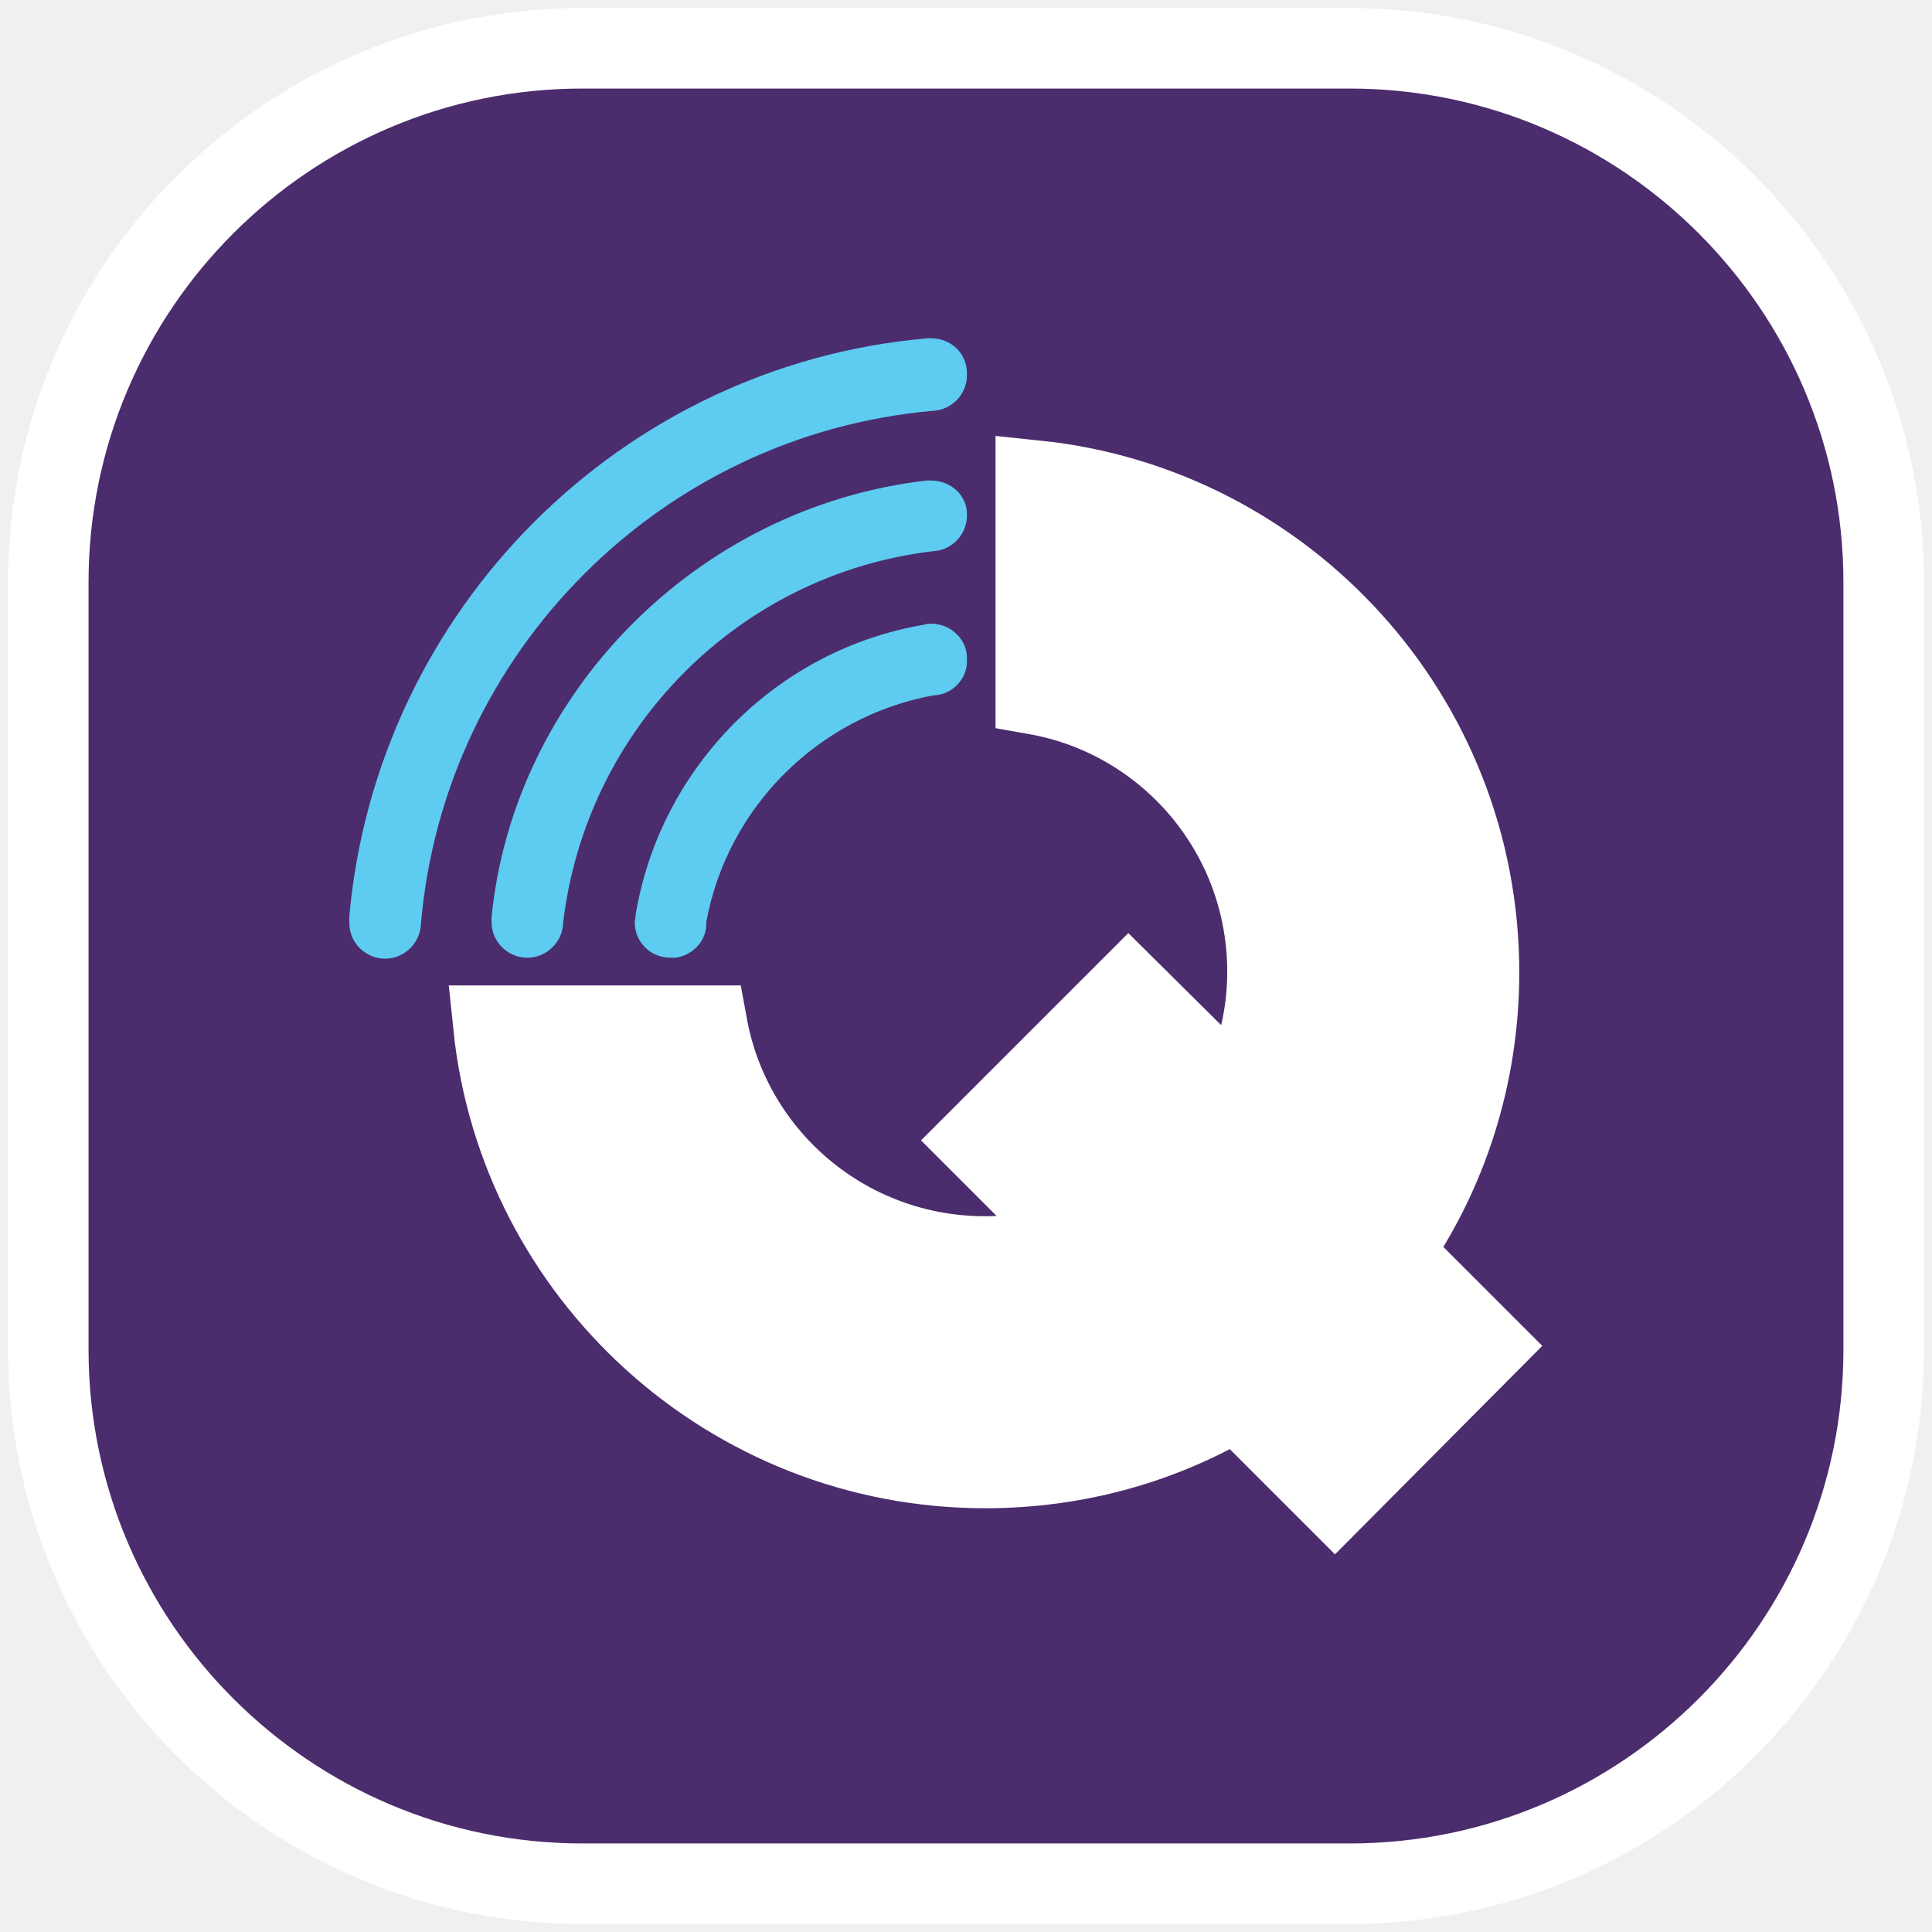
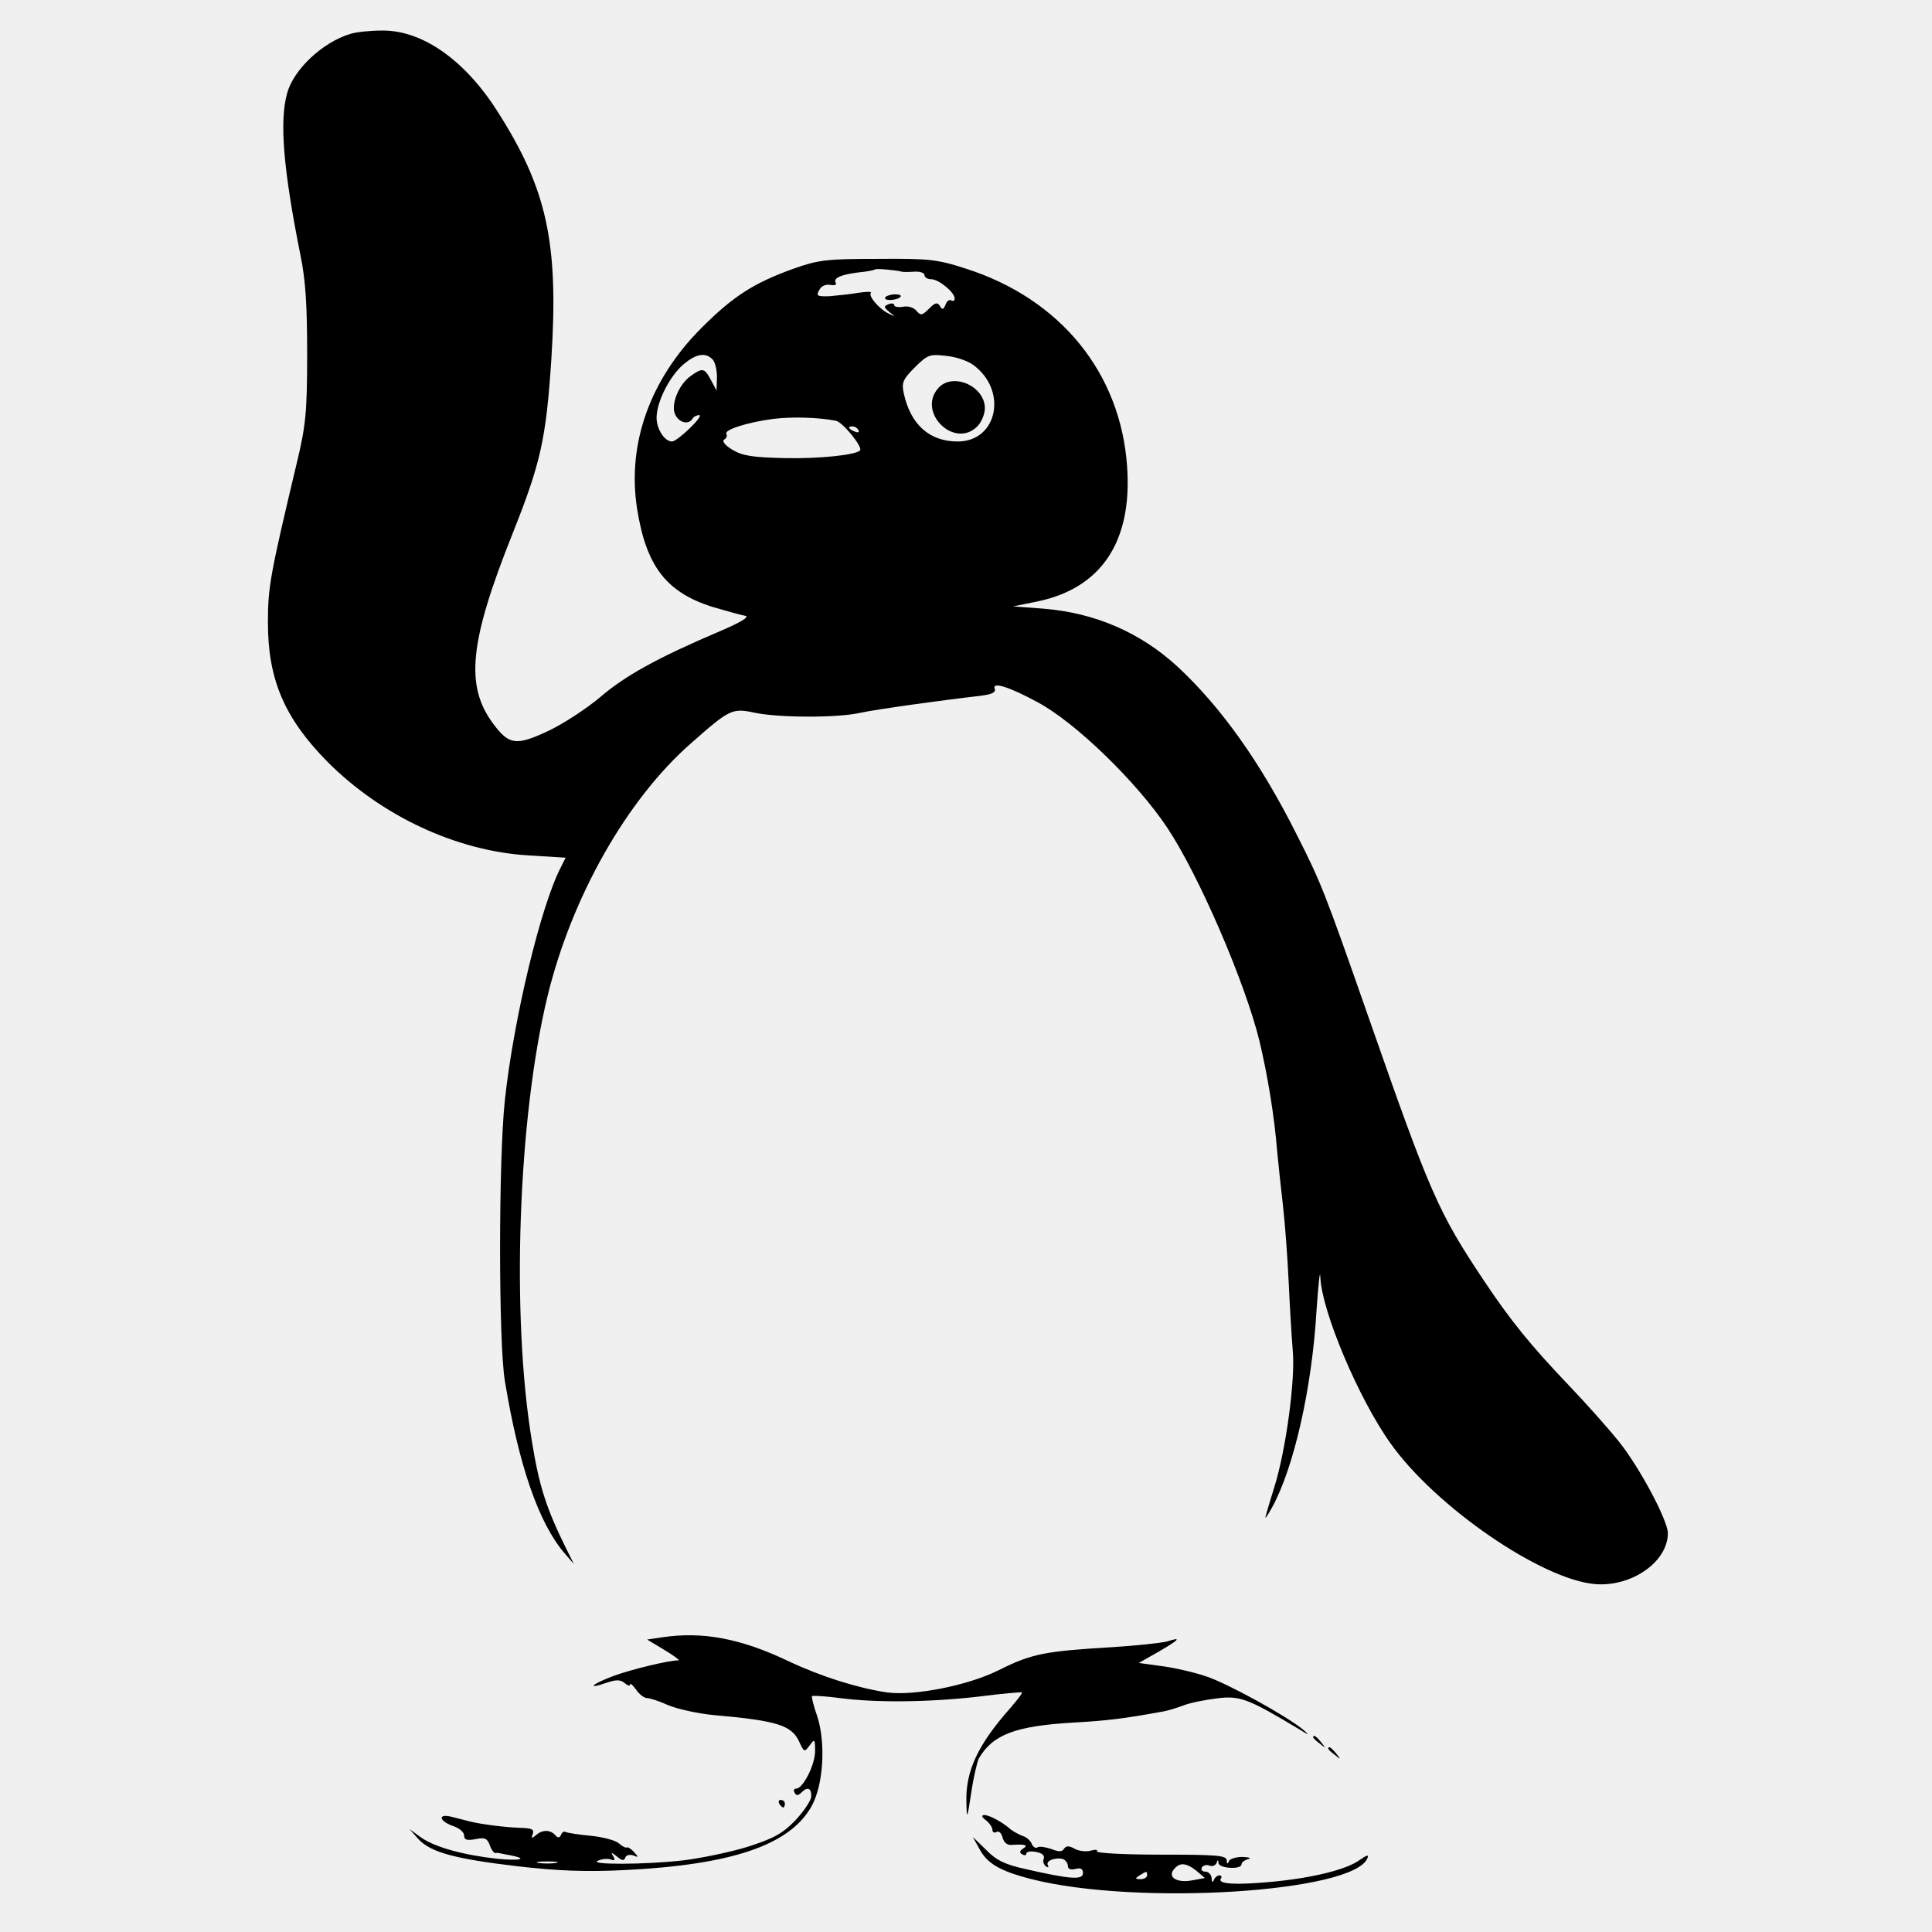
- <svg xmlns="http://www.w3.org/2000/svg" version="1.1" id="Layer_1" x="0px" y="0px" width="72px" height="72px" viewBox="0 0 72 72" style="enable-background:new 0 0 72 72;" xml:space="preserve">
-   <style type="text/css">
- 	.st0{fill:#FFFFFF;}
- 	.st1{fill:#4B2C6D;stroke:#FFFFFF;stroke-width:3;stroke-miterlimit:10;}
- 	.st2{fill:#5ECBF1;}
- </style>
-   <rect x="10.555" y="10.213" class="st0" width="50.924" height="50.582" />
-   <path class="st1" d="M50.296,1.8H21.704C10.726,1.8,1.8,10.726,1.8,21.704v28.591C1.8,61.274,10.726,70.2,21.704,70.2h28.591  c10.978,0,19.904-8.926,19.904-19.904V21.704C70.2,10.726,61.274,1.8,50.296,1.8z M49.748,55.802l-3.659-3.659  c-2.736,1.642-5.951,2.565-9.371,2.565l0,0c-9.508,0-17.374-7.216-18.331-16.484h7.969c0.958,5.233,5.78,9.097,11.423,8.55  c0.821-0.068,1.642-0.274,2.394-0.547l-3.728-3.728l5.609-5.609l4.07,4.036c0.547-1.129,0.923-2.36,1.06-3.659  c0.547-5.643-3.352-10.465-8.584-11.389v-7.969c9.268,0.958,16.519,8.789,16.519,18.331l0,0c0,3.865-1.197,7.49-3.249,10.431  l3.488,3.488L49.748,55.802z" />
-   <path class="st2" d="M34.7,12.607c-0.034,0-0.137,0-0.137,0c-11.423,0.992-20.52,10.123-21.546,21.546c0,0,0,0.103,0,0.137  c0,0,0,0.068,0,0.103c0,0.752,0.616,1.334,1.334,1.334c0.718,0,1.3-0.581,1.334-1.265l0,0c0.855-10.157,8.96-18.263,19.084-19.152  l0,0c0.684-0.034,1.231-0.581,1.265-1.265c0-0.034,0-0.034,0-0.068C36.068,13.189,35.453,12.607,34.7,12.607z" />
-   <path class="st2" d="M34.7,17.908c-0.034,0-0.103,0-0.137,0h-0.034c-8.584,0.992-15.39,7.969-16.211,16.279c0,0,0,0.103,0,0.171  c0,0.752,0.616,1.334,1.334,1.334c0.718,0,1.3-0.581,1.334-1.265c0,0,0,0,0-0.034c0.855-7.25,6.566-12.996,13.783-13.851l0,0  c0.684-0.034,1.231-0.581,1.265-1.265c0-0.034,0-0.034,0-0.068C36.068,18.49,35.453,17.908,34.7,17.908z" />
-   <path class="st2" d="M34.7,23.243c-0.068,0-0.171,0-0.239,0.034c-5.506,0.923-9.85,5.301-10.773,10.807v0.034  c0,0.068-0.034,0.205-0.034,0.239c0,0.752,0.581,1.334,1.334,1.334c0.068,0,0.103,0,0.171,0c0.616-0.068,1.129-0.581,1.163-1.197  c0-0.034,0-0.103,0-0.137c0.787-4.275,4.172-7.661,8.482-8.447c0,0,0.034,0,0.068,0c0.65-0.068,1.163-0.616,1.163-1.265  c0-0.034,0-0.034,0-0.068C36.068,23.859,35.453,23.243,34.7,23.243z" />
+ <svg xmlns="http://www.w3.org/2000/svg" version="1.0" width="512pt" height="512pt" viewBox="0 0 512 512" preserveAspectRatio="xMidYMid meet">
+   <g transform="translate(0,512) scale(0.1,-0.1)" fill="#000000" stroke="none">
+     <path d="M928 5030 c-73 -22 -150 -94 -167 -157 -21 -74 -10 -203 35 -428 14 -67 18 -135 18 -265 0 -153 -4 -189 -27 -285 -71 -298 -77 -330 -77 -425 0 -151 44 -253 157 -368 143 -144 343 -238 535 -249 l97 -6 -13 -26 c-53 -102 -125 -402 -148 -616 -17 -157 -17 -644 0 -745 37 -225 90 -376 157 -455 l26 -30 -20 40 c-53 107 -72 166 -91 283 -56 335 -37 860 41 1182 64 263 210 521 380 670 103 91 109 94 170 81 62 -13 218 -14 279 0 41 9 213 33 318 45 31 4 42 9 38 19 -7 19 38 5 112 -35 101 -53 265 -213 345 -333 84 -126 207 -411 245 -567 21 -89 39 -195 47 -295 3 -33 10 -96 15 -140 5 -44 12 -134 15 -200 3 -66 8 -149 11 -185 7 -76 -18 -261 -48 -358 -11 -35 -22 -72 -24 -81 -3 -9 5 2 17 24 58 105 106 317 118 523 5 70 9 110 10 88 3 -89 101 -322 186 -441 119 -168 400 -361 542 -373 97 -8 193 59 193 135 0 34 -76 176 -130 243 -29 36 -87 101 -129 145 -104 109 -157 174 -229 282 -120 180 -142 230 -302 688 -120 343 -128 364 -195 496 -95 189 -199 335 -314 442 -99 91 -219 143 -356 154 l-80 6 64 13 c169 35 252 158 238 357 -17 249 -177 445 -427 525 -77 25 -99 27 -235 26 -135 0 -157 -3 -222 -26 -105 -38 -159 -72 -244 -157 -136 -136 -197 -306 -171 -477 24 -154 77 -223 199 -262 37 -11 77 -22 88 -24 13 -2 -13 -18 -70 -42 -162 -69 -249 -117 -315 -174 -36 -30 -98 -71 -139 -90 -84 -39 -102 -36 -144 20 -75 101 -63 217 51 503 75 188 89 251 103 461 20 312 -11 454 -146 664 -86 133 -198 211 -304 209 -31 0 -68 -4 -83 -9z m1462 -630 c3 -1 17 -1 33 0 15 1 27 -3 27 -9 0 -6 8 -11 18 -11 20 0 62 -35 62 -51 0 -6 -4 -8 -9 -5 -5 3 -12 -2 -15 -11 -6 -14 -9 -15 -15 -4 -7 11 -13 9 -29 -7 -18 -18 -22 -19 -33 -6 -7 9 -23 14 -36 11 -13 -2 -23 0 -23 4 0 5 -7 6 -15 3 -14 -6 -13 -8 2 -21 17 -13 17 -13 -2 -4 -25 12 -55 47 -47 55 3 4 -12 3 -34 0 -21 -4 -56 -7 -76 -9 -32 -1 -36 1 -27 16 5 11 17 16 29 14 11 -2 18 0 15 5 -8 13 13 22 59 28 23 2 43 6 45 8 3 3 57 -2 71 -6z m-502 -232 c7 -7 12 -28 12 -47 l-1 -36 -15 28 c-17 32 -22 33 -53 11 -33 -23 -55 -79 -41 -104 11 -21 35 -26 45 -10 3 6 12 10 18 10 14 -1 -58 -70 -72 -70 -20 0 -41 33 -41 63 0 42 35 111 72 142 32 27 57 32 76 13z m691 -15 c92 -67 65 -203 -41 -203 -75 0 -125 45 -143 128 -6 28 -2 37 29 68 34 34 40 36 82 31 26 -2 58 -13 73 -24z m-364 -148 c19 -4 73 -71 64 -79 -13 -12 -109 -22 -200 -20 -85 2 -111 6 -138 22 -20 12 -28 23 -22 27 6 3 9 10 6 15 -7 11 56 31 125 40 51 6 118 4 165 -5z m60 -25 c3 -6 -1 -7 -9 -4 -18 7 -21 14 -7 14 6 0 13 -4 16 -10z" />
+     <path d="M2346 4332 c-6 -10 30 -9 40 1 4 4 -2 7 -14 7 -11 0 -23 -4 -26 -8z" />
+     <path d="M2487 4092 c-58 -64 42 -163 103 -102 11 11 20 33 20 48 0 59 -85 96 -123 54z" />
+     <path d="M1755 781 l-40 -6 45 -27 c25 -15 42 -28 39 -28 -27 0 -125 -24 -172 -41 -59 -22 -76 -38 -18 -18 24 8 35 8 46 -1 8 -7 15 -9 15 -4 0 5 7 -2 16 -14 8 -12 21 -22 28 -22 8 0 33 -8 57 -19 24 -10 78 -22 119 -26 171 -15 209 -27 229 -73 12 -26 13 -26 27 -7 13 18 14 16 14 -16 0 -36 -32 -99 -50 -99 -6 0 -8 -5 -4 -11 4 -8 9 -8 17 0 17 17 27 13 27 -9 0 -11 -19 -39 -42 -64 -35 -36 -58 -48 -126 -70 -45 -14 -122 -30 -170 -36 -104 -12 -256 -12 -227 -1 11 5 26 6 34 3 10 -4 12 -1 6 9 -7 11 -5 11 10 -1 13 -11 19 -12 22 -3 2 7 12 9 21 6 14 -6 15 -5 2 9 -8 9 -17 14 -19 12 -2 -2 -12 3 -21 11 -9 8 -43 17 -75 20 -32 3 -62 8 -66 10 -4 3 -10 -1 -12 -7 -4 -9 -8 -9 -14 -3 -13 16 -34 17 -51 3 -13 -11 -15 -11 -10 2 4 12 -3 15 -31 16 -39 1 -104 9 -136 17 -11 3 -32 8 -47 12 -38 10 -36 -10 2 -24 17 -5 30 -17 30 -25 0 -12 7 -14 30 -10 24 5 31 3 38 -16 4 -12 11 -21 15 -21 4 1 8 1 10 0 1 0 13 -3 26 -5 53 -10 32 -16 -31 -10 -91 10 -166 31 -203 57 l-30 22 24 -27 c33 -35 95 -52 264 -72 105 -12 179 -15 281 -10 285 14 438 66 496 168 32 56 39 167 16 239 -10 28 -16 53 -14 54 2 2 35 0 73 -5 98 -13 241 -11 370 4 61 8 111 12 113 11 2 -2 -12 -20 -31 -42 -85 -96 -118 -166 -116 -247 1 -50 2 -49 13 24 6 41 16 82 20 90 37 63 96 86 251 95 88 5 131 10 235 29 14 2 39 10 55 16 17 7 57 15 89 19 62 8 83 0 221 -83 24 -15 26 -15 10 -1 -44 37 -204 125 -260 143 -33 11 -86 23 -119 27 l-58 8 51 29 c57 33 64 41 24 28 -16 -4 -80 -11 -143 -15 -183 -11 -215 -17 -305 -62 -81 -40 -223 -68 -295 -58 -79 12 -174 42 -261 83 -126 60 -227 79 -334 63z m-282 -598 c-13 -2 -33 -2 -45 0 -13 2 -3 4 22 4 25 0 35 -2 23 -4z" />
+     <path d="M3480 516 c0 -2 8 -10 18 -17 15 -13 16 -12 3 4 -13 16 -21 21 -21 13z" />
+     <path d="M3520 486 c0 -2 8 -10 18 -17 15 -13 16 -12 3 4 -13 16 -21 21 -21 13z" />
+     <path d="M2065 340 c3 -5 8 -10 11 -10 2 0 4 5 4 10 0 6 -5 10 -11 10 -5 0 -7 -4 -4 -10z" />
+     <path d="M2613 296 c9 -7 17 -19 17 -25 0 -7 5 -9 11 -6 6 4 13 -3 16 -15 4 -14 13 -21 27 -19 34 2 42 -1 27 -10 -9 -6 -10 -11 -2 -15 6 -4 11 -3 11 2 0 5 12 7 26 4 16 -3 23 -9 20 -18 -3 -7 0 -16 6 -20 6 -4 8 -3 5 3 -7 12 21 22 41 16 6 -3 12 -11 12 -18 0 -8 7 -11 20 -8 14 4 20 0 20 -11 0 -19 -35 -16 -153 11 -54 12 -77 23 -104 51 l-35 34 16 -29 c21 -41 54 -61 140 -83 280 -71 855 -35 890 56 4 10 -2 8 -22 -6 -35 -25 -125 -47 -232 -57 -96 -9 -143 -6 -135 8 4 5 2 9 -4 9 -5 0 -12 -6 -14 -12 -3 -8 -6 -6 -6 5 -1 9 -8 17 -17 17 -8 0 -12 5 -9 11 4 6 13 8 20 5 8 -3 16 0 19 7 3 9 5 9 5 0 1 -15 61 -18 61 -4 0 5 8 12 18 14 9 3 3 5 -15 6 -17 0 -34 -5 -36 -11 -4 -9 -6 -8 -6 2 -1 13 -26 15 -175 15 -96 0 -172 4 -169 9 3 4 -4 5 -15 2 -12 -4 -31 -2 -43 4 -16 9 -23 9 -29 1 -5 -9 -14 -9 -34 -1 -15 5 -32 8 -37 4 -5 -3 -12 2 -15 10 -3 8 -14 18 -25 21 -10 4 -25 12 -32 18 -20 18 -55 37 -69 37 -8 -1 -6 -6 5 -14z m558 -134 l22 -19 -33 -6 c-40 -8 -67 8 -49 29 15 19 32 18 60 -4z m-131 -12 c0 -5 -8 -10 -17 -10 -15 0 -16 2 -3 10 19 12 20 12 20 0z" />
+   </g>
</svg>
